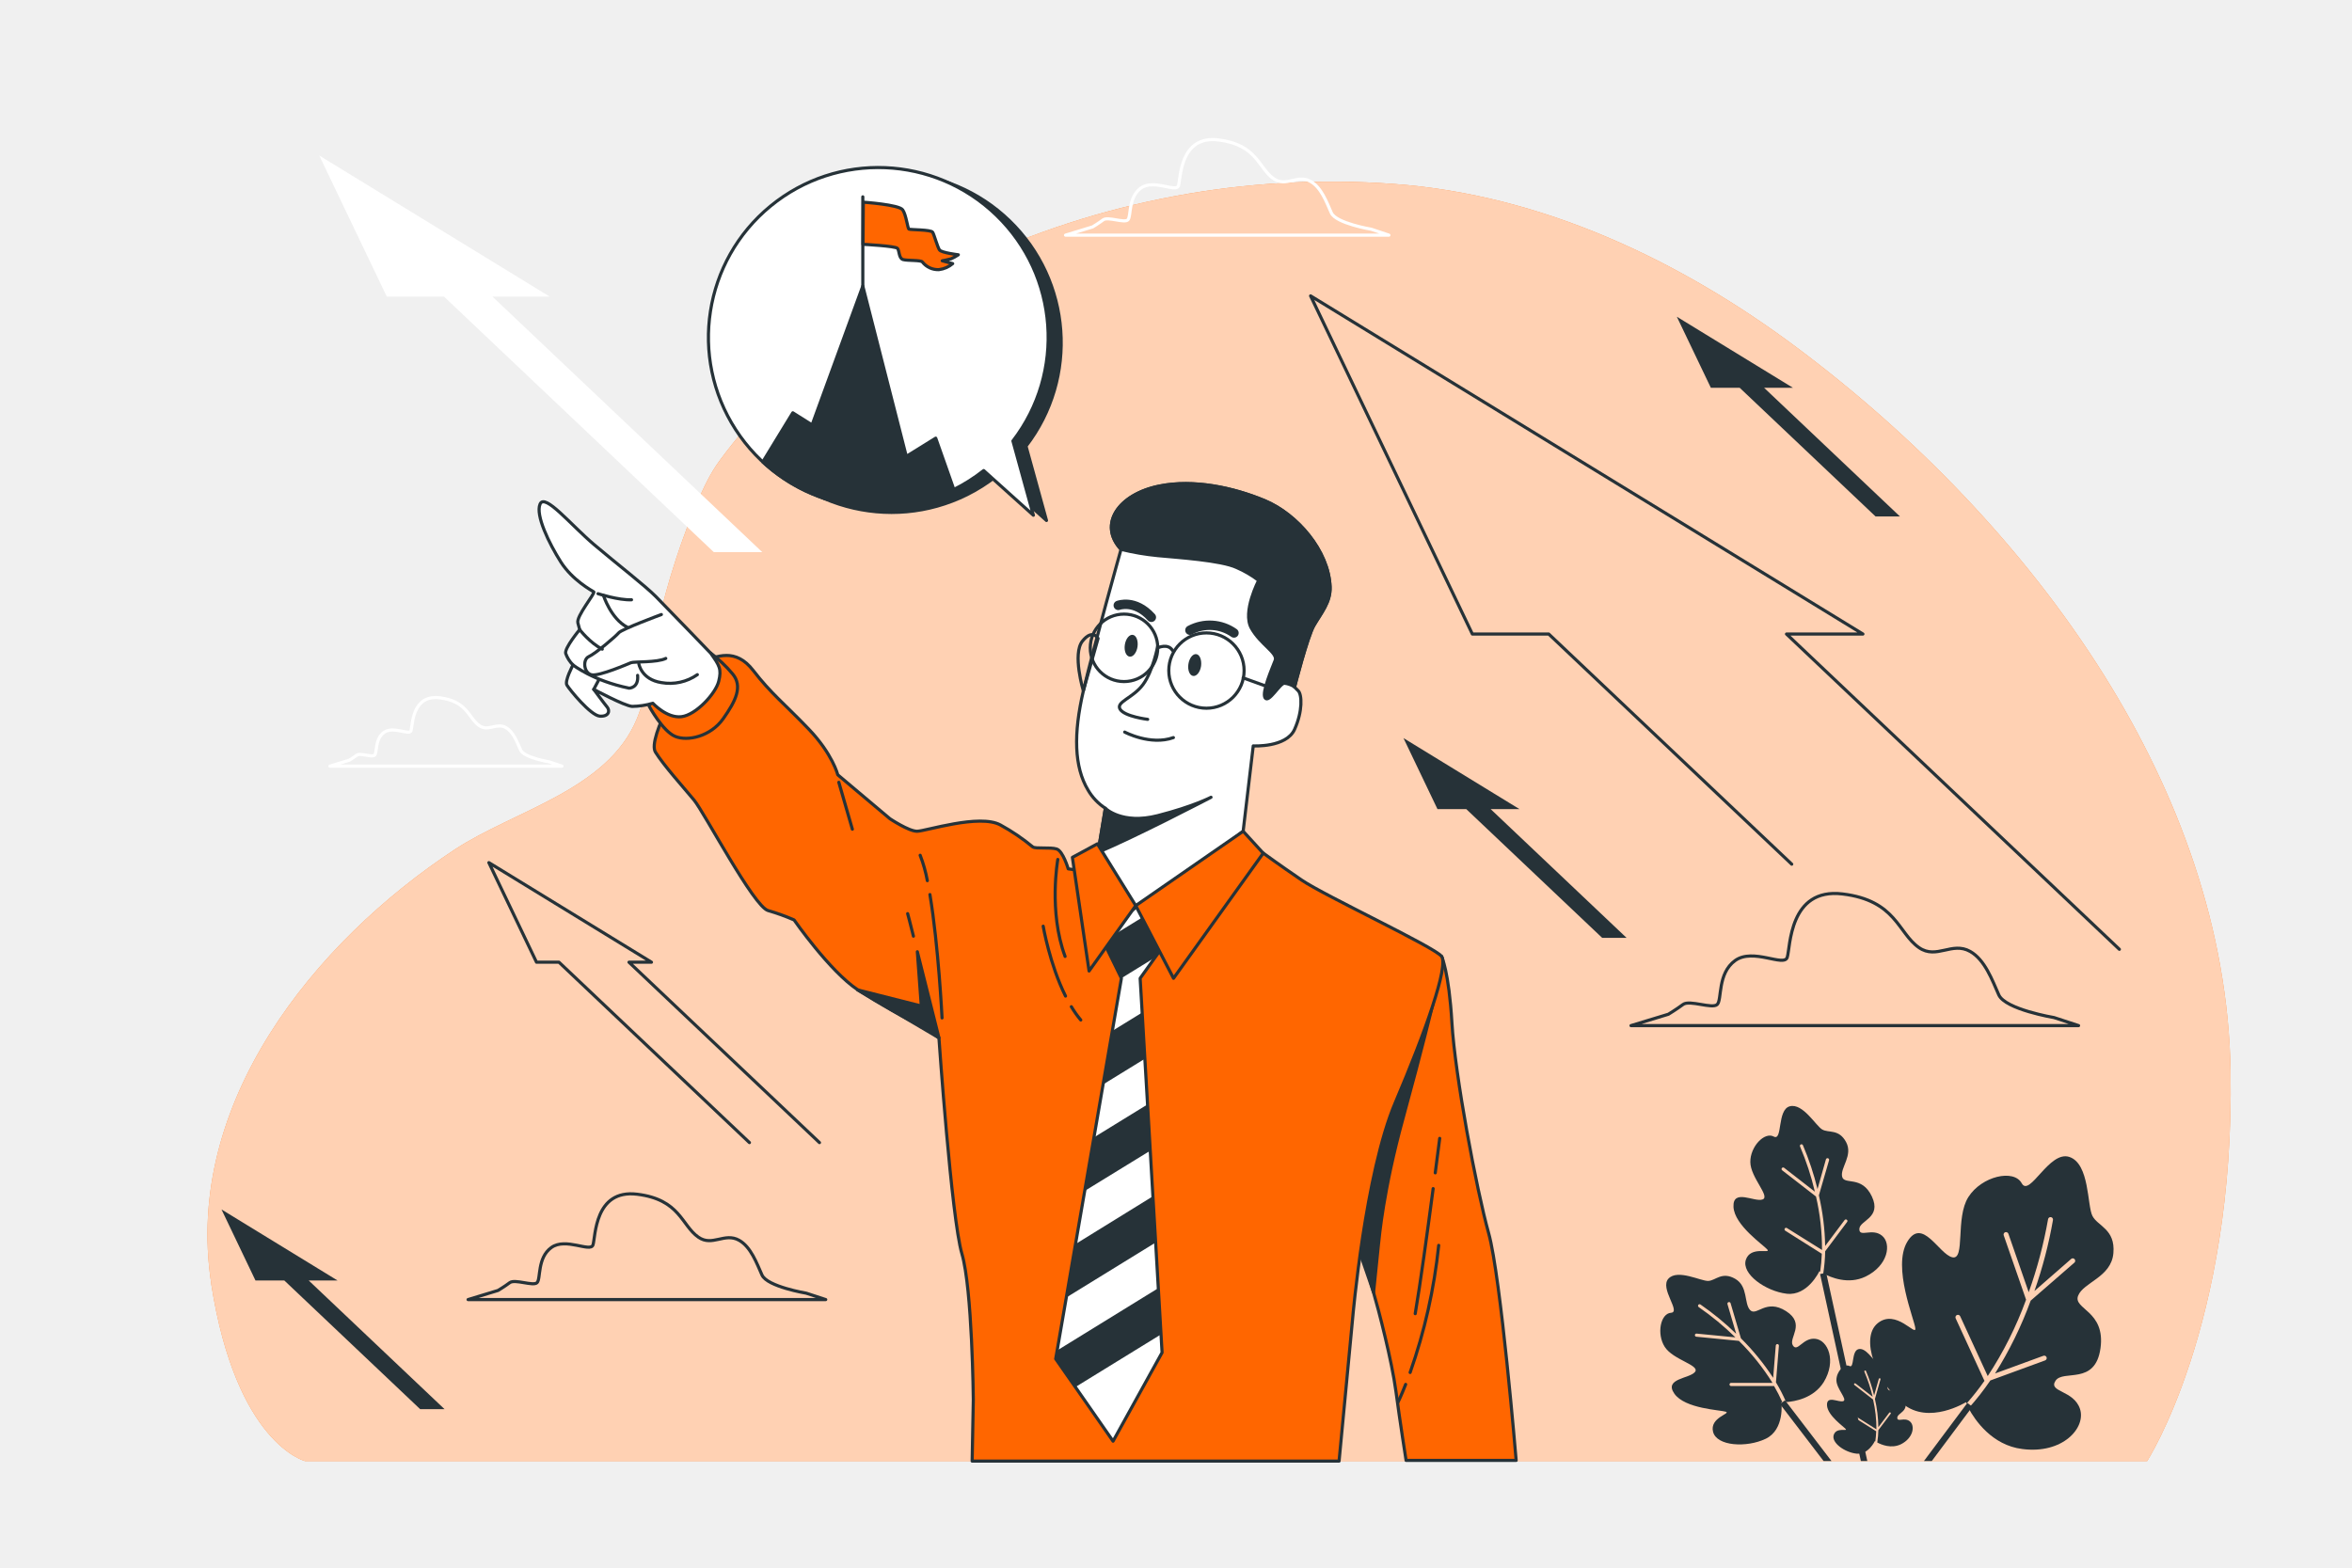
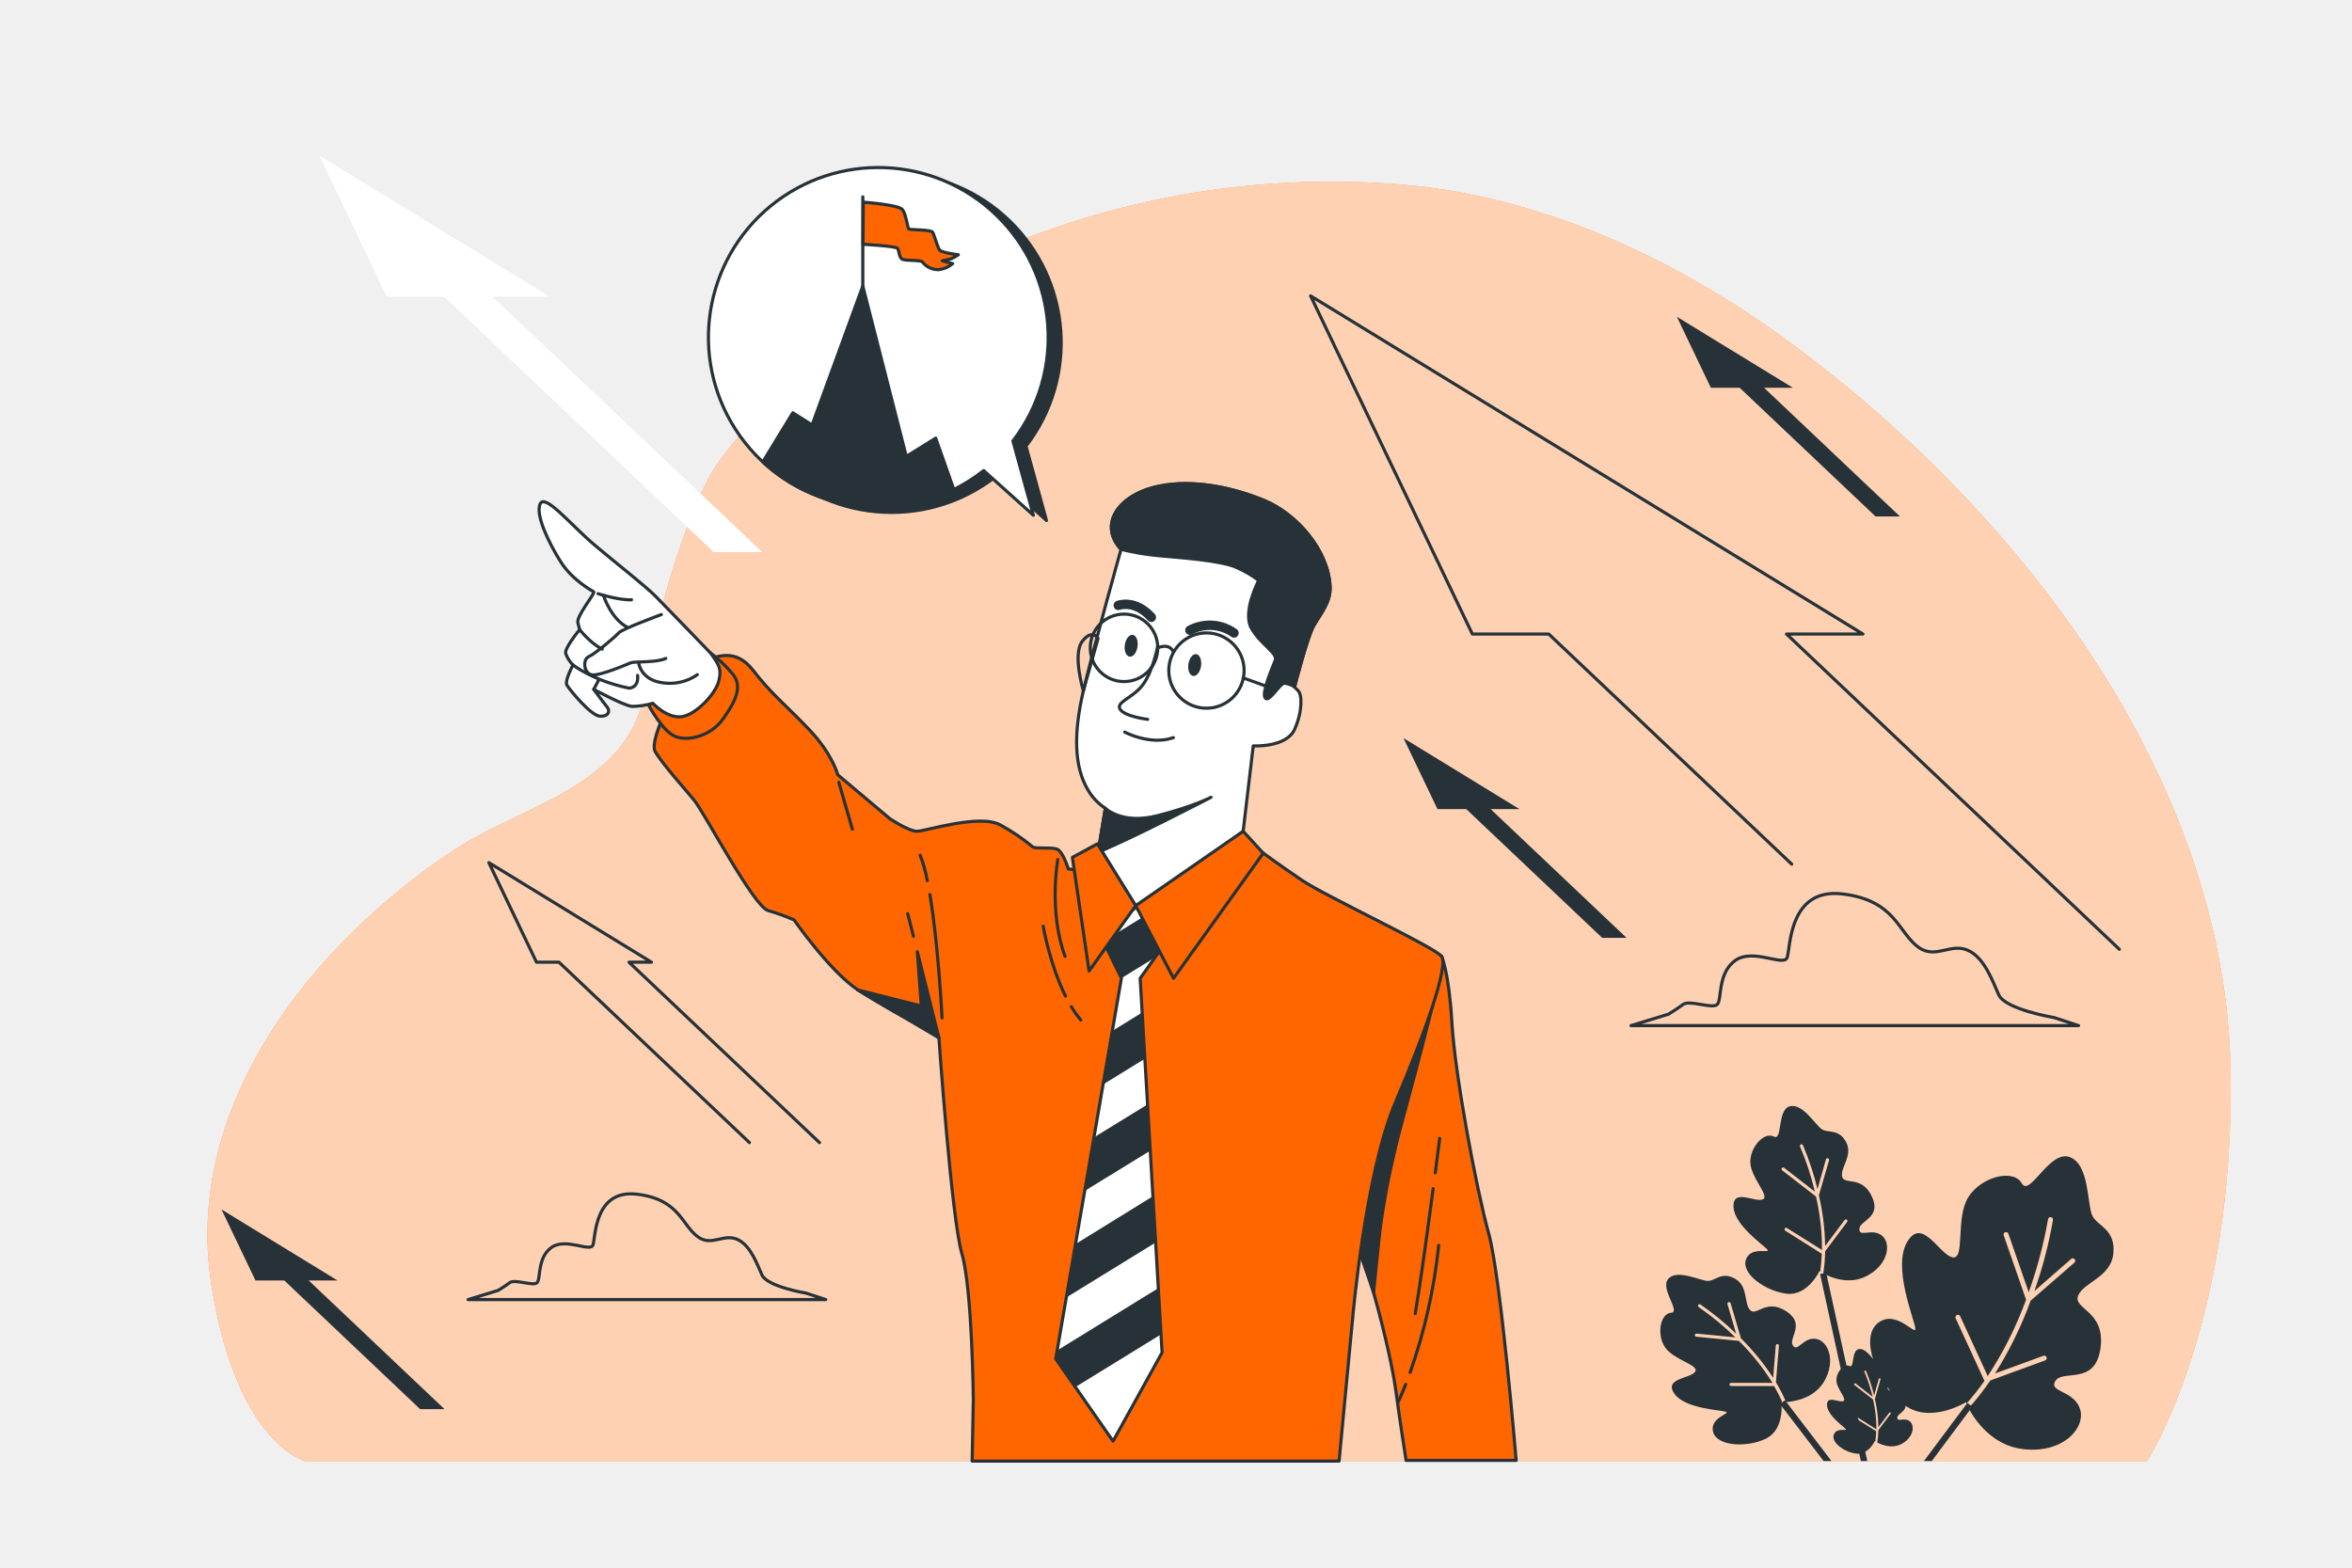
<svg xmlns="http://www.w3.org/2000/svg" viewBox="0 0 750 500">
  <g id="freepik--background-simple--inject-37">
    <path d="M670.94,215.37c-25.62-40.94-60.83-76.73-97.78-104.38-37.39-28-81.78-49-128.84-52.34A271.61,271.61,0,0,0,308.26,84.06C277.5,98.74,250,119.15,229.63,146.69c-3.26,4.41-5.28,8.9-7.48,13.95-.39.88-.76,1.77-1.12,2.67a235.76,235.76,0,0,0-12.48,41.5c-1.62,8.08-2.31,16.8-5.48,24.48-9.37,22.68-39.14,29.22-58,41.61C100,300.58,58.57,352,67.34,409.22l0,.21C75.35,460.65,97.3,466,97.3,466H684.67s27.94-43.24,26.61-124.39C710.54,296.42,694.71,253.35,670.94,215.37Z" style="fill:#FF6600" />
    <path d="M670.94,215.37c-25.62-40.94-60.83-76.73-97.78-104.38-37.39-28-81.78-49-128.84-52.34A271.61,271.61,0,0,0,308.26,84.06C277.5,98.74,250,119.15,229.63,146.69c-3.26,4.41-5.28,8.9-7.48,13.95-.39.88-.76,1.77-1.12,2.67a235.76,235.76,0,0,0-12.48,41.5c-1.62,8.08-2.31,16.8-5.48,24.48-9.37,22.68-39.14,29.22-58,41.61C100,300.58,58.57,352,67.34,409.22l0,.21C75.35,460.65,97.3,466,97.3,466H684.67s27.94-43.24,26.61-124.39C710.54,296.42,694.71,253.35,670.94,215.37Z" style="fill:#fff;opacity:0.7" />
  </g>
  <g id="freepik--Clouds--inject-37">
    <path d="M655,324.55s-15.56-2.59-17.64-7.26-4.42-11.19-9.12-13.84c-5.79-3.27-10.71,2.67-16.31-1.21-6.74-4.67-7.26-15.05-24.39-17.12s-16.6,17.12-17.64,20.24-10.89-3.12-16.6,1-4.15,12.46-5.71,14-8.82-1.55-10.9,0-4.67,3.12-4.67,3.12l-11.93,3.63H662.81Z" style="fill:none;stroke:#263238;stroke-linecap:round;stroke-linejoin:round" />
-     <path d="M437.26,73.11S426,71.24,424.52,67.87s-3.2-8.09-6.59-10c-4.19-2.36-7.74,1.93-11.79-.87-4.87-3.37-5.25-10.87-17.62-12.37s-12,12.37-12.74,14.62-7.88-2.25-12,.75-3,9-4.13,10.12-6.37-1.12-7.87,0-3.37,2.25-3.37,2.25L339.78,75H442.89Z" style="fill:none;stroke:#ffffff;stroke-linecap:round;stroke-linejoin:round" />
-     <path d="M175.17,243s-8.06-1.34-9.14-3.76-2.29-5.81-4.73-7.18c-3-1.69-5.55,1.38-8.45-.62-3.5-2.43-3.77-7.8-12.65-8.88s-8.6,8.88-9.14,10.49-5.65-1.61-8.61.54-2.15,6.45-3,7.26-4.57-.81-5.65,0-2.42,1.61-2.42,1.61l-6.18,1.89h74Z" style="fill:none;stroke:#ffffff;stroke-linecap:round;stroke-linejoin:round" />
    <path d="M257.09,412.45s-12.44-2.07-14.11-5.8-3.53-8.95-7.29-11.07c-4.63-2.61-8.56,2.13-13-1-5.39-3.74-5.81-12-19.5-13.69s-13.27,13.69-14.1,16.17-8.71-2.48-13.28.83-3.31,10-4.56,11.21-7.05-1.25-8.71,0-3.73,2.48-3.73,2.48l-9.55,2.91H263.31Z" style="fill:none;stroke:#263238;stroke-linecap:round;stroke-linejoin:round" />
  </g>
  <g id="freepik--Arrows--inject-37">
    <polyline points="675.82 302.77 569.68 202.22 594.04 202.22 417.92 94.37 469.5 202.22 493.86 202.22 571.34 275.62" style="fill:none;stroke:#263238;stroke-linecap:round;stroke-linejoin:round" />
    <polyline points="261.31 364.42 200.57 306.89 207.74 306.89 155.89 275.13 171.08 306.89 178.25 306.89 238.98 364.42" style="fill:none;stroke:#263238;stroke-linecap:round;stroke-linejoin:round" />
    <polygon points="571.71 123.67 534.71 101.02 545.55 123.67 554.74 123.67 598.07 164.72 605.85 164.72 562.52 123.67 571.71 123.67" style="fill:#263238" />
    <polygon points="484.53 258.06 447.54 235.41 458.38 258.06 467.56 258.06 510.89 299.11 518.67 299.11 475.34 258.06 484.53 258.06" style="fill:#263238" />
    <polygon points="107.62 408.39 70.63 385.74 81.46 408.39 90.65 408.39 133.98 449.44 141.76 449.44 98.43 408.39 107.62 408.39" style="fill:#263238" />
    <polygon points="175.27 94.59 101.81 49.61 123.33 94.59 141.57 94.59 227.62 176.1 243.07 176.1 157.02 94.59 175.27 94.59" style="fill:#ffffff" />
  </g>
  <g id="freepik--Plant--inject-37">
    <path d="M578.9,427c-4-.47-5.72,4.46-7.2,2.1s4.24-6.83-2.17-10.93-9.41,1.78-11.44-.32-.57-7.59-4.8-10-6.22.59-8.56.69-9.73-3.87-12.68-.75,4.11,10.68.79,10.91-4.65,6.68-2,10.86,11.35,5.83,9.66,8-10,2.05-6.59,6.93,14.81,5.2,16.45,5.78-5.27,1.84-4.1,6.41,10.67,5.13,16.79,2.2,5-11.64,5-11.64h.31a53.69,53.69,0,0,0-2.65-5.18l-.09,0H552a.5.5,0,0,1,0-1h13.21a73.56,73.56,0,0,0-10.71-13.4l-13.59-1.33a.49.49,0,0,1-.45-.54.5.5,0,0,1,.54-.45l12.38,1.2a89.62,89.62,0,0,0-11.69-9.65.5.5,0,0,1-.15-.7.5.5,0,0,1,.69-.14,89.25,89.25,0,0,1,11.4,9.35l-2.78-9.46a.5.5,0,1,1,1-.28l3.29,11.18a77.05,77.05,0,0,1,10.28,12.61l.84-10.31a.52.52,0,0,1,.54-.46.5.5,0,0,1,.45.54l-.94,11.66a52,52,0,0,1,3.24,6.3c2.7-.18,8.74-1.17,12-6.37C585.68,434,582.89,427.45,578.9,427Z" style="fill:#263238" />
    <path d="M600.11,394.09c-3.13-2.54-7.22.71-7.21-2.08s7.23-3.51,4-10.4-8.9-3.51-9.5-6.37,3.57-6.73,1.27-11-5.57-2.81-7.61-4-6.16-8.47-10.32-7.4-2.22,11.23-5.14,9.65-7.51,3.17-7.46,8.14,6.49,11,3.9,11.93-9.52-3.58-9.27,2.34,9.75,12.3,10.83,13.67-5.44-1.25-6.89,3.24,6.29,10,13,10.81,10.45-7.17,10.45-7.17l.25.16a49,49,0,0,0,.52-5.79l-.08,0-11.6-7.32a.5.5,0,0,1,.54-.84L581,398.67a74.15,74.15,0,0,0-1.92-17.05l-10.79-8.37a.51.51,0,0,1-.09-.71.54.54,0,0,1,.71-.09l9.81,7.63A88.68,88.68,0,0,0,574,365.67a.5.5,0,0,1,.91-.42,90.05,90.05,0,0,1,4.65,14l2.69-9.48a.5.5,0,0,1,1,.27L580,381.25a76.93,76.93,0,0,1,2,16.15l6.21-8.28a.51.51,0,0,1,.7-.1.5.5,0,0,1,.1.7l-7,9.36a52.56,52.56,0,0,1-.61,7.06c2.37,1.29,8,3.67,13.51,1C602.11,403.63,603.23,396.62,600.11,394.09Z" style="fill:#263238" />
    <path d="M609,453.32c-1.74-1.41-4,.4-4-1.15s4-2,2.23-5.81-5-2-5.31-3.56,2-3.75.71-6.15-3.11-1.57-4.25-2.22-3.43-4.73-5.75-4.13-1.25,6.26-2.88,5.38-4.19,1.77-4.16,4.54,3.62,6.14,2.18,6.66-5.32-2-5.18,1.31,5.44,6.87,6,7.63-3-.7-3.85,1.81,3.51,5.6,7.27,6,5.83-4,5.83-4l.15.09a29.14,29.14,0,0,0,.29-3.23l0,0-6.47-4.08a.28.28,0,0,1,.3-.48l6.24,3.94a41.13,41.13,0,0,0-1.07-9.51l-6-4.68a.27.27,0,0,1,0-.39.28.28,0,0,1,.39-.05l5.48,4.25a50.19,50.19,0,0,0-2.64-8,.27.27,0,0,1,.13-.37.28.28,0,0,1,.37.14,48.87,48.87,0,0,1,2.6,7.81l1.5-5.3a.29.29,0,0,1,.35-.19.28.28,0,0,1,.19.35l-1.78,6.26a42.57,42.57,0,0,1,1.1,9l3.47-4.62a.28.28,0,0,1,.45.34l-3.92,5.22a29.12,29.12,0,0,1-.35,3.94c1.33.72,4.48,2.05,7.55.56C610.12,458.65,610.74,454.74,609,453.32Z" style="fill:#263238" />
    <path d="M663.27,449.38c-2-6.08-10.24-5.31-7.81-9S668.14,442,669.8,430s-8.82-12.4-7.14-16.73,10.58-5.86,11.25-13.58-5-8.58-6.69-11.9-.86-16.61-7.33-18.79-12.69,13-15.21,8.39-12.74-2.28-17,4.38S626.81,402,622.54,401s-9.57-13-14.37-4.92,2.33,24.83,2.59,27.59-6.17-6.38-12-1.65-.31,18.81,8,25.69,20.14-.5,20.14-.5l.19.44a81.06,81.06,0,0,0,5.72-7.26.5.5,0,0,1-.08-.12l-9.11-19.79a.79.79,0,1,1,1.44-.67l8.78,19.08a117.7,117.7,0,0,0,12.23-24.36L638.94,394a.78.78,0,0,1,.49-1,.82.82,0,0,1,1,.49l6.48,18.66a141.61,141.61,0,0,0,6.17-23.29.8.8,0,0,1,.9-.67.79.79,0,0,1,.67.9,141.22,141.22,0,0,1-5.92,22.67l11.81-10.31a.79.79,0,0,1,1,1.2l-14,12.18a122.32,122.32,0,0,1-11.37,23.23l15.44-5.65a.8.8,0,0,1,1,.48.79.79,0,0,1-.47,1l-17.46,6.39a83.81,83.81,0,0,1-6.94,8.87c2,3.77,7.49,11.82,17.14,13C657.67,463.82,665.23,455.45,663.27,449.38Z" style="fill:#263238" />
    <polygon points="616.01 465.97 628.94 448.65 627.34 447.46 613.51 465.97 616.01 465.97" style="fill:#263238" />
    <polygon points="595.44 465.97 582.33 405.93 580.38 406.35 593.39 465.97 595.44 465.97" style="fill:#263238" />
    <polygon points="584.01 465.97 569.2 446.61 567.61 447.82 581.49 465.97 584.01 465.97" style="fill:#263238" />
  </g>
  <g id="freepik--Character--inject-37">
    <path d="M459.67,305s2.35,4.73,3.32,21.3,7.8,53,11.7,67,8.78,72.48,8.78,72.48h-35.1s-1.95-12.35-3.25-22.1-5.53-26-7.15-31.53-4.55-15.92-4.55-15.92S434.57,348.09,459.67,305Z" style="fill:#FF6600;stroke:#263238;stroke-linecap:round;stroke-linejoin:round" />
    <path d="M457.05,319.62s-3.45,14.39-9.71,37.24-7.51,37.55-7.82,40.37S438,412.15,438,412.15l-4.39-12.73s.93-29.73,3.75-42.25,20.34-40.68,20.34-40.68Z" style="fill:#263238;stroke:#263238;stroke-linecap:round;stroke-linejoin:round" />
    <path d="M449.66,437.74a176.83,176.83,0,0,0,9.11-40.54" style="fill:none;stroke:#263238;stroke-linecap:round;stroke-linejoin:round" />
    <path d="M445.77,447.26s1-2,2.46-5.72" style="fill:none;stroke:#263238;stroke-linecap:round;stroke-linejoin:round" />
    <path d="M457,379.1c-1.74,13.17-4.18,31-5.72,39.88" style="fill:none;stroke:#263238;stroke-linecap:round;stroke-linejoin:round" />
    <path d="M459.09,363.07s-.57,4.48-1.42,11" style="fill:none;stroke:#263238;stroke-linecap:round;stroke-linejoin:round" />
    <path d="M345.29,277.77l-4.66-.66s-1.66-5.66-3.66-6.32-6.65,0-7.64-.67a64.7,64.7,0,0,0-10.31-7c-6.65-3.66-23.94,2-26.6,2s-8.65-4-8.65-4l-16.62-14s-1.66-6.65-9.31-14.63-12-11.3-17.63-18.62-11.63-4.65-16.62-2.66S206.3,235.54,209,239.87s9,11.3,12.3,15.29,19,33.92,23.61,35.25a66.34,66.34,0,0,1,8.31,3s11.31,16.29,20.29,22.28a253.59,253.59,0,0,0,22.27,12.63L299.4,331s4,57.53,7.32,68.83,3.65,46.55,3.65,46.55L310,466h117l4.33-45.55s4-46.22,13.63-68.83S462,308,459.67,305s-37.24-19.29-44.56-24.28-12.3-8.64-12.3-8.64l-52.2,3Z" style="fill:#FF6600;stroke:#263238;stroke-linecap:round;stroke-linejoin:round" />
    <polygon points="370.22 425.6 370.56 431.39 354.93 459.65 342.92 442.4 336.64 433.39 337.1 430.72 340.02 413.84 342.96 396.76 345.88 379.87 348.83 362.79 351.74 345.91 354.69 328.83 357.59 312.02 357.57 311.97 351.84 300.23 350.94 298.39 362.91 288.84 365.32 291.94 371.89 300.38 368.35 305.33 363.57 312.02 364.21 322.97 365.07 337.71 365.93 352.27 366.79 367 367.64 381.57 368.51 396.3 369.36 410.87 370.22 425.6" style="fill:#fff;stroke:#263238;stroke-linecap:round;stroke-linejoin:round" />
    <path d="M365.32,291.94l-13.48,8.29L357.57,312l10.78-6.64,3.54-4.95Zm-1.11,31-9.52,5.86-2.95,17.08,13.33-8.2Zm1.72,29.3-17.1,10.52-2.95,17.08L366.79,367Zm1.71,29.3L343,396.76,340,413.84l28.49-17.54Zm1.72,29.3L337.1,430.72l-.46,2.67,6.28,9,27.3-16.8Z" style="fill:#263238" />
    <line x1="267.48" y1="249.51" x2="271.8" y2="264.47" style="fill:none;stroke:#263238;stroke-linecap:round;stroke-linejoin:round" />
    <path d="M291.27,298.58c-1-4.06-1.76-6.91-1.84-7.18" style="fill:none;stroke:#263238;stroke-linecap:round;stroke-linejoin:round" />
    <path d="M299.4,331s-3.95-15.81-6.88-27.45l1.27,17.31-20.32-5.15Z" style="fill:#263238;stroke:#263238;stroke-linecap:round;stroke-linejoin:round" />
    <path d="M295.71,280.88a45,45,0,0,0-2.29-8.1" style="fill:none;stroke:#263238;stroke-linecap:round;stroke-linejoin:round" />
    <path d="M300.4,324.66s-1.15-23.09-3.87-39.35" style="fill:none;stroke:#263238;stroke-linecap:round;stroke-linejoin:round" />
    <path d="M337.31,274.11s-3,16.63,2.32,30.93" style="fill:none;stroke:#263238;stroke-linecap:round;stroke-linejoin:round" />
    <path d="M341.63,321.08a33.1,33.1,0,0,0,3,4.24" style="fill:none;stroke:#263238;stroke-linecap:round;stroke-linejoin:round" />
    <path d="M332.65,295.4s2.05,12.1,7.12,22.29" style="fill:none;stroke:#263238;stroke-linecap:round;stroke-linejoin:round" />
    <path d="M207,225.24s4.33,8,8.32,9.64,11.3,0,15.29-5.65,6.32-10.31,3-14.3a43.57,43.57,0,0,0-7-6.65S210.62,211.94,207,225.24Z" style="fill:#FF6600;stroke:#263238;stroke-linecap:round;stroke-linejoin:round" />
    <path d="M226.58,208.28s-13.93-14.46-17.43-18-12.05-10.11-19.63-16.52-15.75-16.53-17.3-13,2.91,12.64,6.61,18.47,9.91,9.14,10.5,9.53-5.64,7.77-5.06,9.91l.58,2.14s-4.86,5.83-4.47,7.58a9.73,9.73,0,0,0,2.34,3.69s-2.73,5.06-1.95,6.42,7.58,9.72,10.5,9.91,3.3-1.75,2.33-2.91-4.27-5.64-4.27-5.64,9.72,5.25,12.24,5.44a24.41,24.41,0,0,0,6.61-1s4.47,4.86,9.14,4.28,10.89-7.39,11.86-11.28S229.43,212.24,226.58,208.28Z" style="fill:#fff;stroke:#263238;stroke-linecap:round;stroke-linejoin:round" />
    <path d="M210.9,196s-12.63,4.66-13.6,5.83-7.39,6.61-9.53,7.58-1.56,5.45,1,5.83,11.47-3.49,12.44-3.88,8.36,0,11.09-1.36" style="fill:none;stroke:#263238;stroke-linecap:round;stroke-linejoin:round" />
    <path d="M203.71,211.71s.78,5,7.19,6a15.32,15.32,0,0,0,11.47-2.53" style="fill:none;stroke:#263238;stroke-linecap:round;stroke-linejoin:round" />
    <path d="M190.69,189.35s6.61,2.14,10.69,1.94" style="fill:none;stroke:#263238;stroke-linecap:round;stroke-linejoin:round" />
    <path d="M192.44,189.93s2.33,7.39,7.58,10.11" style="fill:none;stroke:#263238;stroke-linecap:round;stroke-linejoin:round" />
    <path d="M184.85,200.82s3.31,4.28,7.2,6.22" style="fill:none;stroke:#263238;stroke-linecap:round;stroke-linejoin:round" />
    <path d="M182.72,212.09s6.41,5.06,17.88,7.39c0,0,3.11,0,2.72-4.08" style="fill:none;stroke:#263238;stroke-linecap:round;stroke-linejoin:round" />
    <line x1="190.88" y1="216.95" x2="189.33" y2="219.87" style="fill:none;stroke:#263238;stroke-linecap:round;stroke-linejoin:round" />
    <path d="M357.47,175.21s-8.78,31.34-12,45.1-2.93,24.31,1.46,31.63a17.17,17.17,0,0,0,5.56,5.86l-2.34,14.06s8.79,14.93,12,17,34.26-23.72,34.26-23.72l3.22-27.24s10.55.59,13.18-5.27,2.35-11.13,1.17-12.3l-1.17-1.17s4.1-16.1,6.15-19.62c2.32-4,5.36-7.43,5.18-12.31-.44-11.56-10.54-23.24-20.88-27.54-10.1-4.21-22.64-6.84-33.5-4.66C356.59,157.64,350.15,167.31,357.47,175.21Z" style="fill:#fff;stroke:#263238;stroke-linecap:round;stroke-linejoin:round" />
    <path d="M403.27,159.67c-10.1-4.21-22.64-6.84-33.5-4.66-13.18,2.63-19.62,12.3-12.3,20.2a82.2,82.2,0,0,0,11.72,2c6.15.59,20.2,1.47,25.18,3.81a33.88,33.88,0,0,1,7,4.1s-5.27,10-2.34,15.23,8.49,7.91,7.61,10.25-4.39,10.25-3.22,12,4.69-4.69,6.15-4.69a7.19,7.19,0,0,1,3.22,1.17s4.1-16.1,6.15-19.62c2.32-4,5.36-7.43,5.18-12.31C423.71,175.65,413.61,164,403.27,159.67Z" style="fill:#263238;stroke:#263238;stroke-linecap:round;stroke-linejoin:round" />
    <path d="M362.73,206.26c-.28,1.92-1.42,3.34-2.54,3.17s-1.8-1.85-1.51-3.77,1.42-3.34,2.54-3.18S363,204.34,362.73,206.26Z" style="fill:#263238" />
    <path d="M383,212.41c-.28,1.92-1.42,3.34-2.54,3.18s-1.8-1.86-1.51-3.78,1.41-3.34,2.53-3.18S383.23,210.49,383,212.41Z" style="fill:#263238" />
    <path d="M369.19,206s-1.47,7.91-4.69,12.3-8.78,5.57-7.32,7.91,8.79,3.22,8.79,3.22" style="fill:none;stroke:#263238;stroke-linecap:round;stroke-linejoin:round" />
    <path d="M358.64,233.49s8.2,4.39,15.53,1.76" style="fill:none;stroke:#263238;stroke-linecap:round;stroke-linejoin:round" />
    <path d="M386.17,254.28s-5.56,2.93-17,5.86-16.7-2.34-16.7-2.34l-2.33,14C361.33,267.23,386.17,254.28,386.17,254.28Z" style="fill:#263238;stroke:#263238;stroke-linecap:round;stroke-linejoin:round" />
    <path d="M350.15,203.62s-1.76-3.22-5,.88.3,15.81.3,15.81Z" style="fill:none;stroke:#263238;stroke-linecap:round;stroke-linejoin:round" />
    <path d="M356.59,193.08s5.28-2.05,10.55,3.8" style="fill:none;stroke:#263238;stroke-linecap:round;stroke-linejoin:round;stroke-width:3px" />
    <path d="M379.44,201a13.38,13.38,0,0,1,14.05.88" style="fill:none;stroke:#263238;stroke-linecap:round;stroke-linejoin:round;stroke-width:3px" />
    <circle cx="384.71" cy="213.87" r="12.01" style="fill:none;stroke:#263238;stroke-linecap:round;stroke-linejoin:round" />
    <circle cx="358.42" cy="206.62" r="10.76" style="fill:none;stroke:#263238;stroke-linecap:round;stroke-linejoin:round" />
    <path d="M369.19,206.62s3.22-1.54,4.68.81" style="fill:none;stroke:#263238;stroke-linecap:round;stroke-linejoin:round" />
    <line x1="396.42" y1="216.21" x2="406.97" y2="220.02" style="fill:none;stroke:#263238;stroke-linecap:round;stroke-linejoin:round" />
    <polygon points="362.16 288.84 347.28 309.69 341.96 273.45 349.94 269.13 362.16 288.84" style="fill:#FF6600;stroke:#263238;stroke-linecap:round;stroke-linejoin:round" />
    <polygon points="362.16 288.84 374.21 312.02 402.81 272.12 396.42 265.12 362.16 288.84" style="fill:#FF6600;stroke:#263238;stroke-linecap:round;stroke-linejoin:round" />
  </g>
  <g id="freepik--speech-bubble--inject-37">
    <path d="M327.17,142.3a54.13,54.13,0,1,0-18.87,15.5,54.63,54.63,0,0,0,9.56-6.07L333.7,166Z" style="fill:#263238;stroke:#263238;stroke-linecap:round;stroke-linejoin:round" />
    <path d="M323,140.64a54.17,54.17,0,1,0-18.88,15.5,54.79,54.79,0,0,0,9.56-6.06l15.84,14.25Z" style="fill:#fff;stroke:#263238;stroke-linecap:round;stroke-linejoin:round" />
    <path d="M304.16,156.14a54.25,54.25,0,0,1-60.92-8.81l9.57-15.67,6.15,3.88,16.17-44.3L289,145.57l9.38-5.82Z" style="fill:#263238;stroke:#263238;stroke-linecap:round;stroke-linejoin:round" />
    <line x1="275.13" y1="91.24" x2="275.13" y2="62.78" style="fill:none;stroke:#263238;stroke-linecap:round;stroke-linejoin:round" />
    <path d="M275.29,64.49s11.41.77,12.56,2.44,1.54,5.9,2,6.15,7.05.13,7.56,1,1.54,4.74,2.18,5.64,6,1.54,6,1.54a15.16,15.16,0,0,1-2.31,1.28c-.77.25-2.82.64-2.82.64l3.33.9A8.34,8.34,0,0,1,299.39,86a6.34,6.34,0,0,1-5.26-2.44c-.38-.64-4.74-.38-6.15-.77s-1.15-2.82-1.79-3.58-11-1.29-11-1.29Z" style="fill:#FF6600;stroke:#263238;stroke-linecap:round;stroke-linejoin:round" />
  </g>
</svg>
